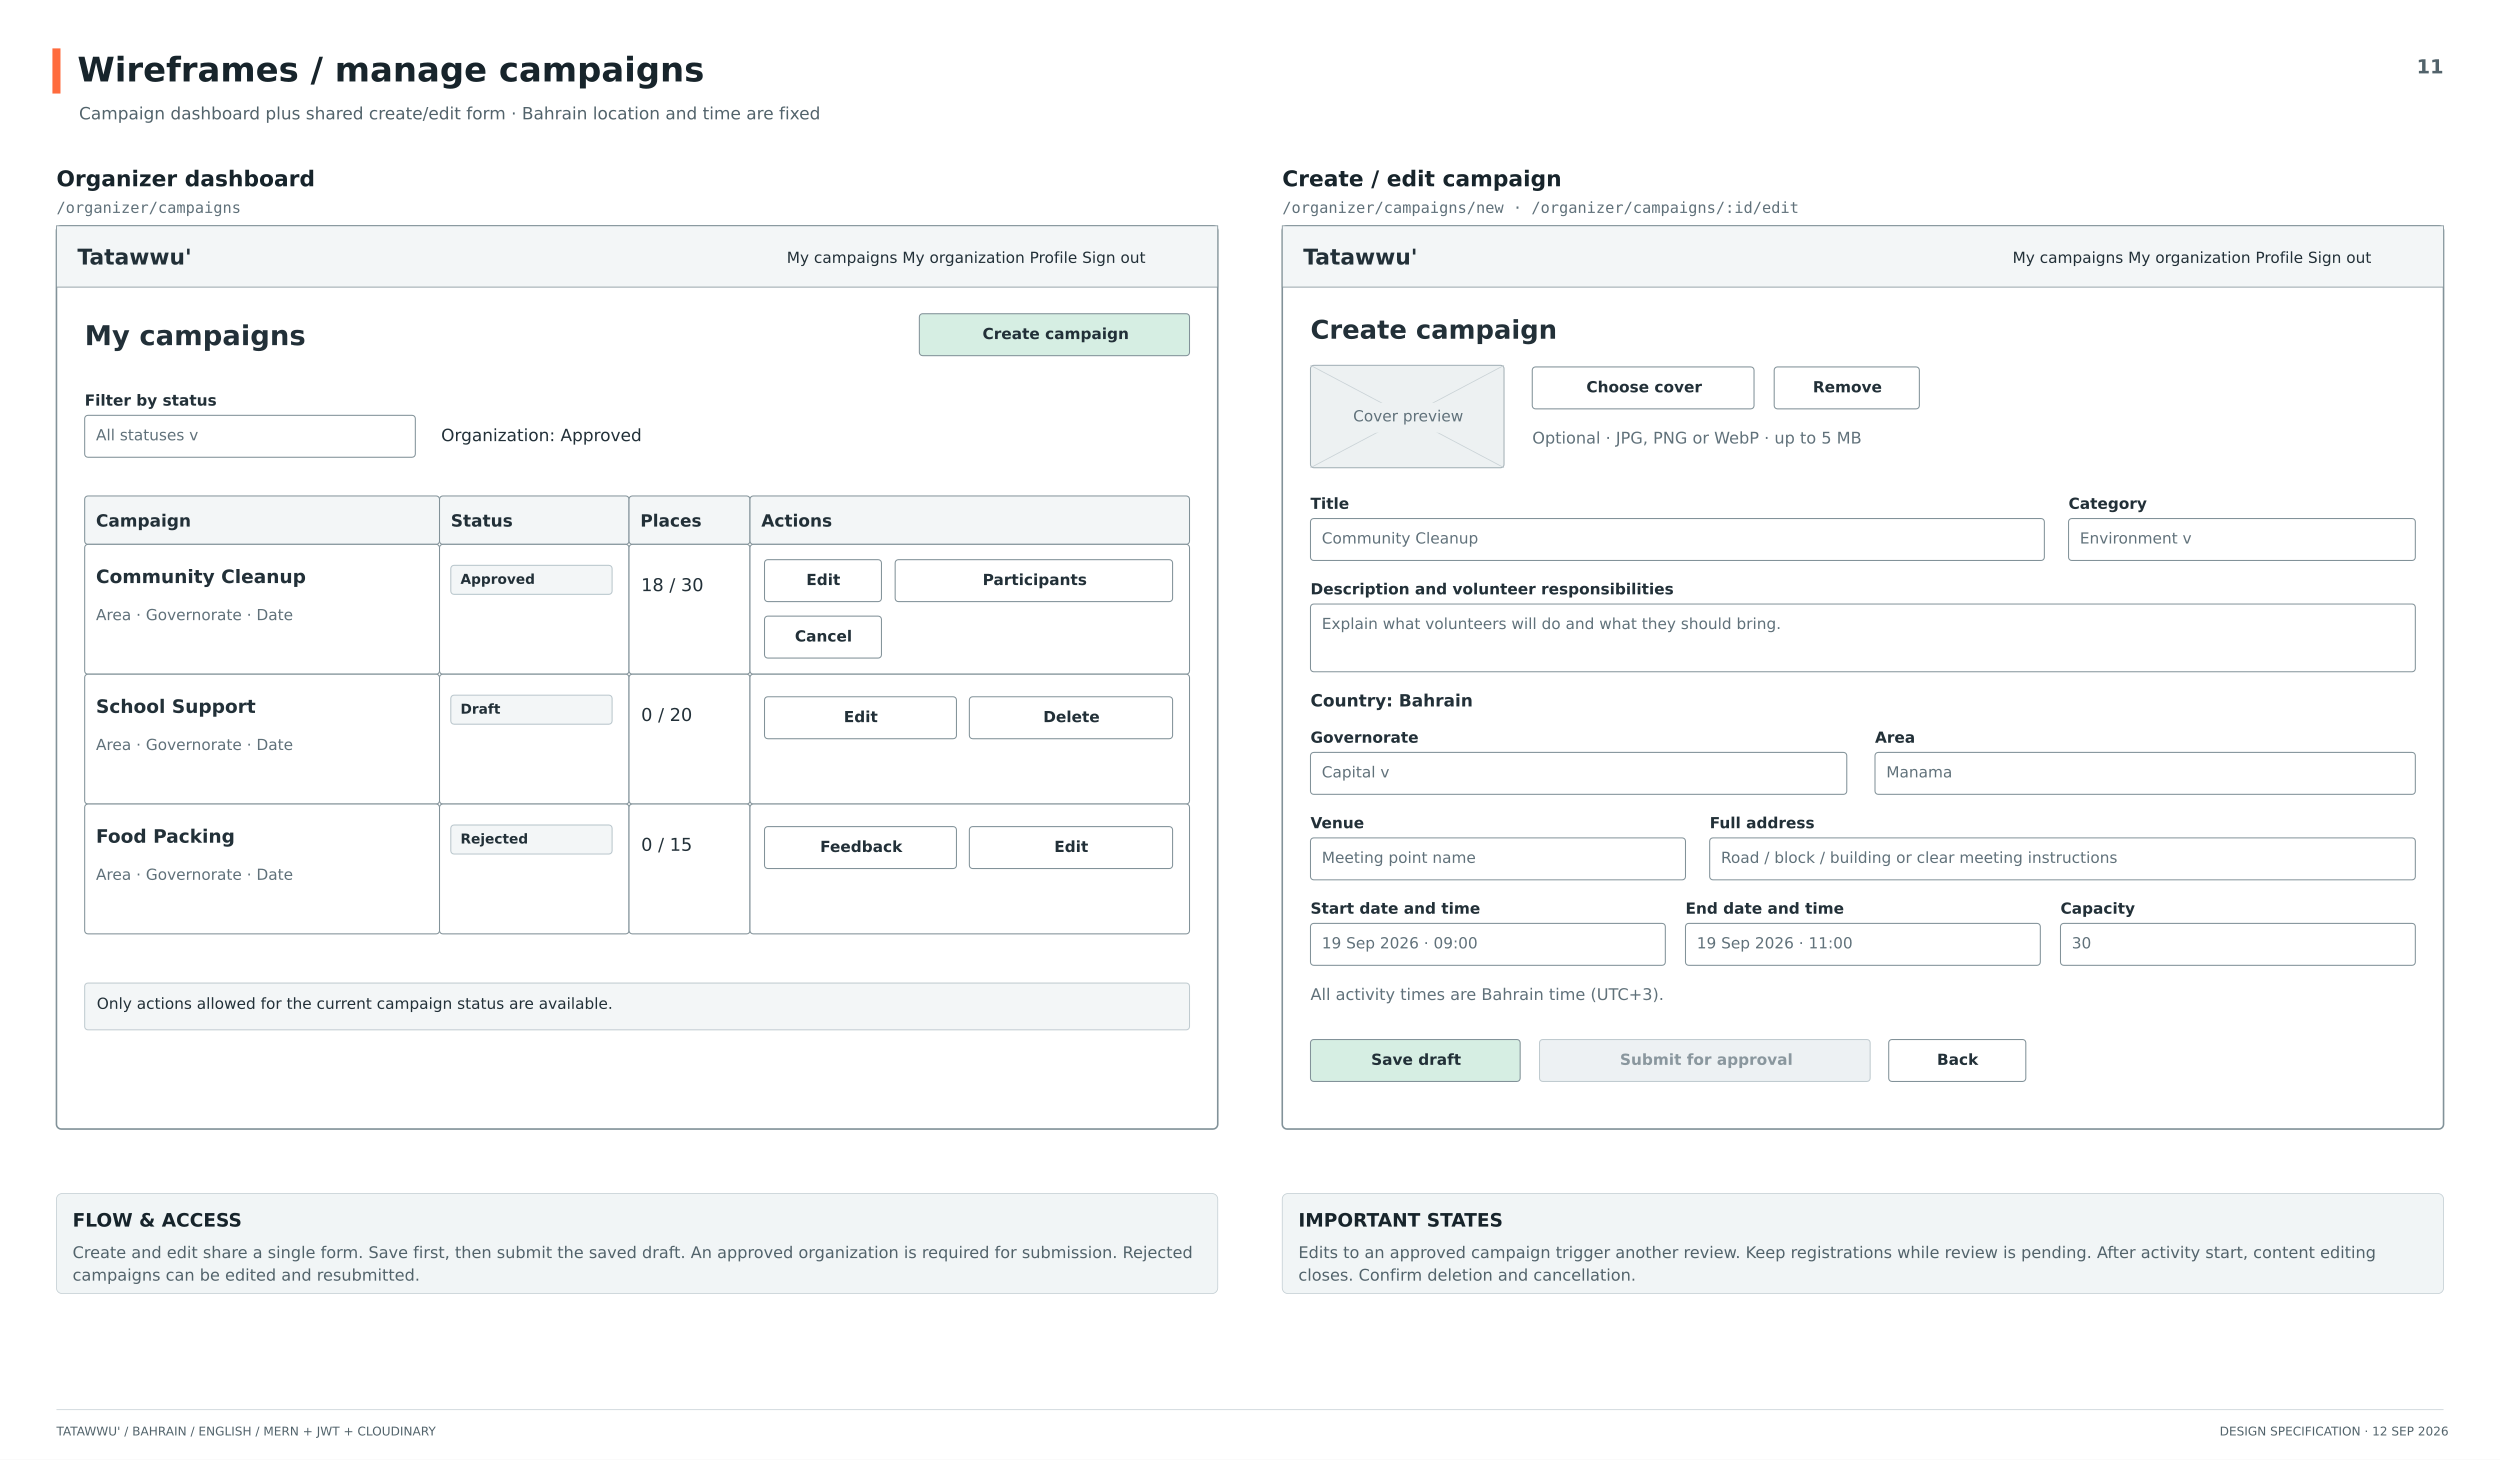
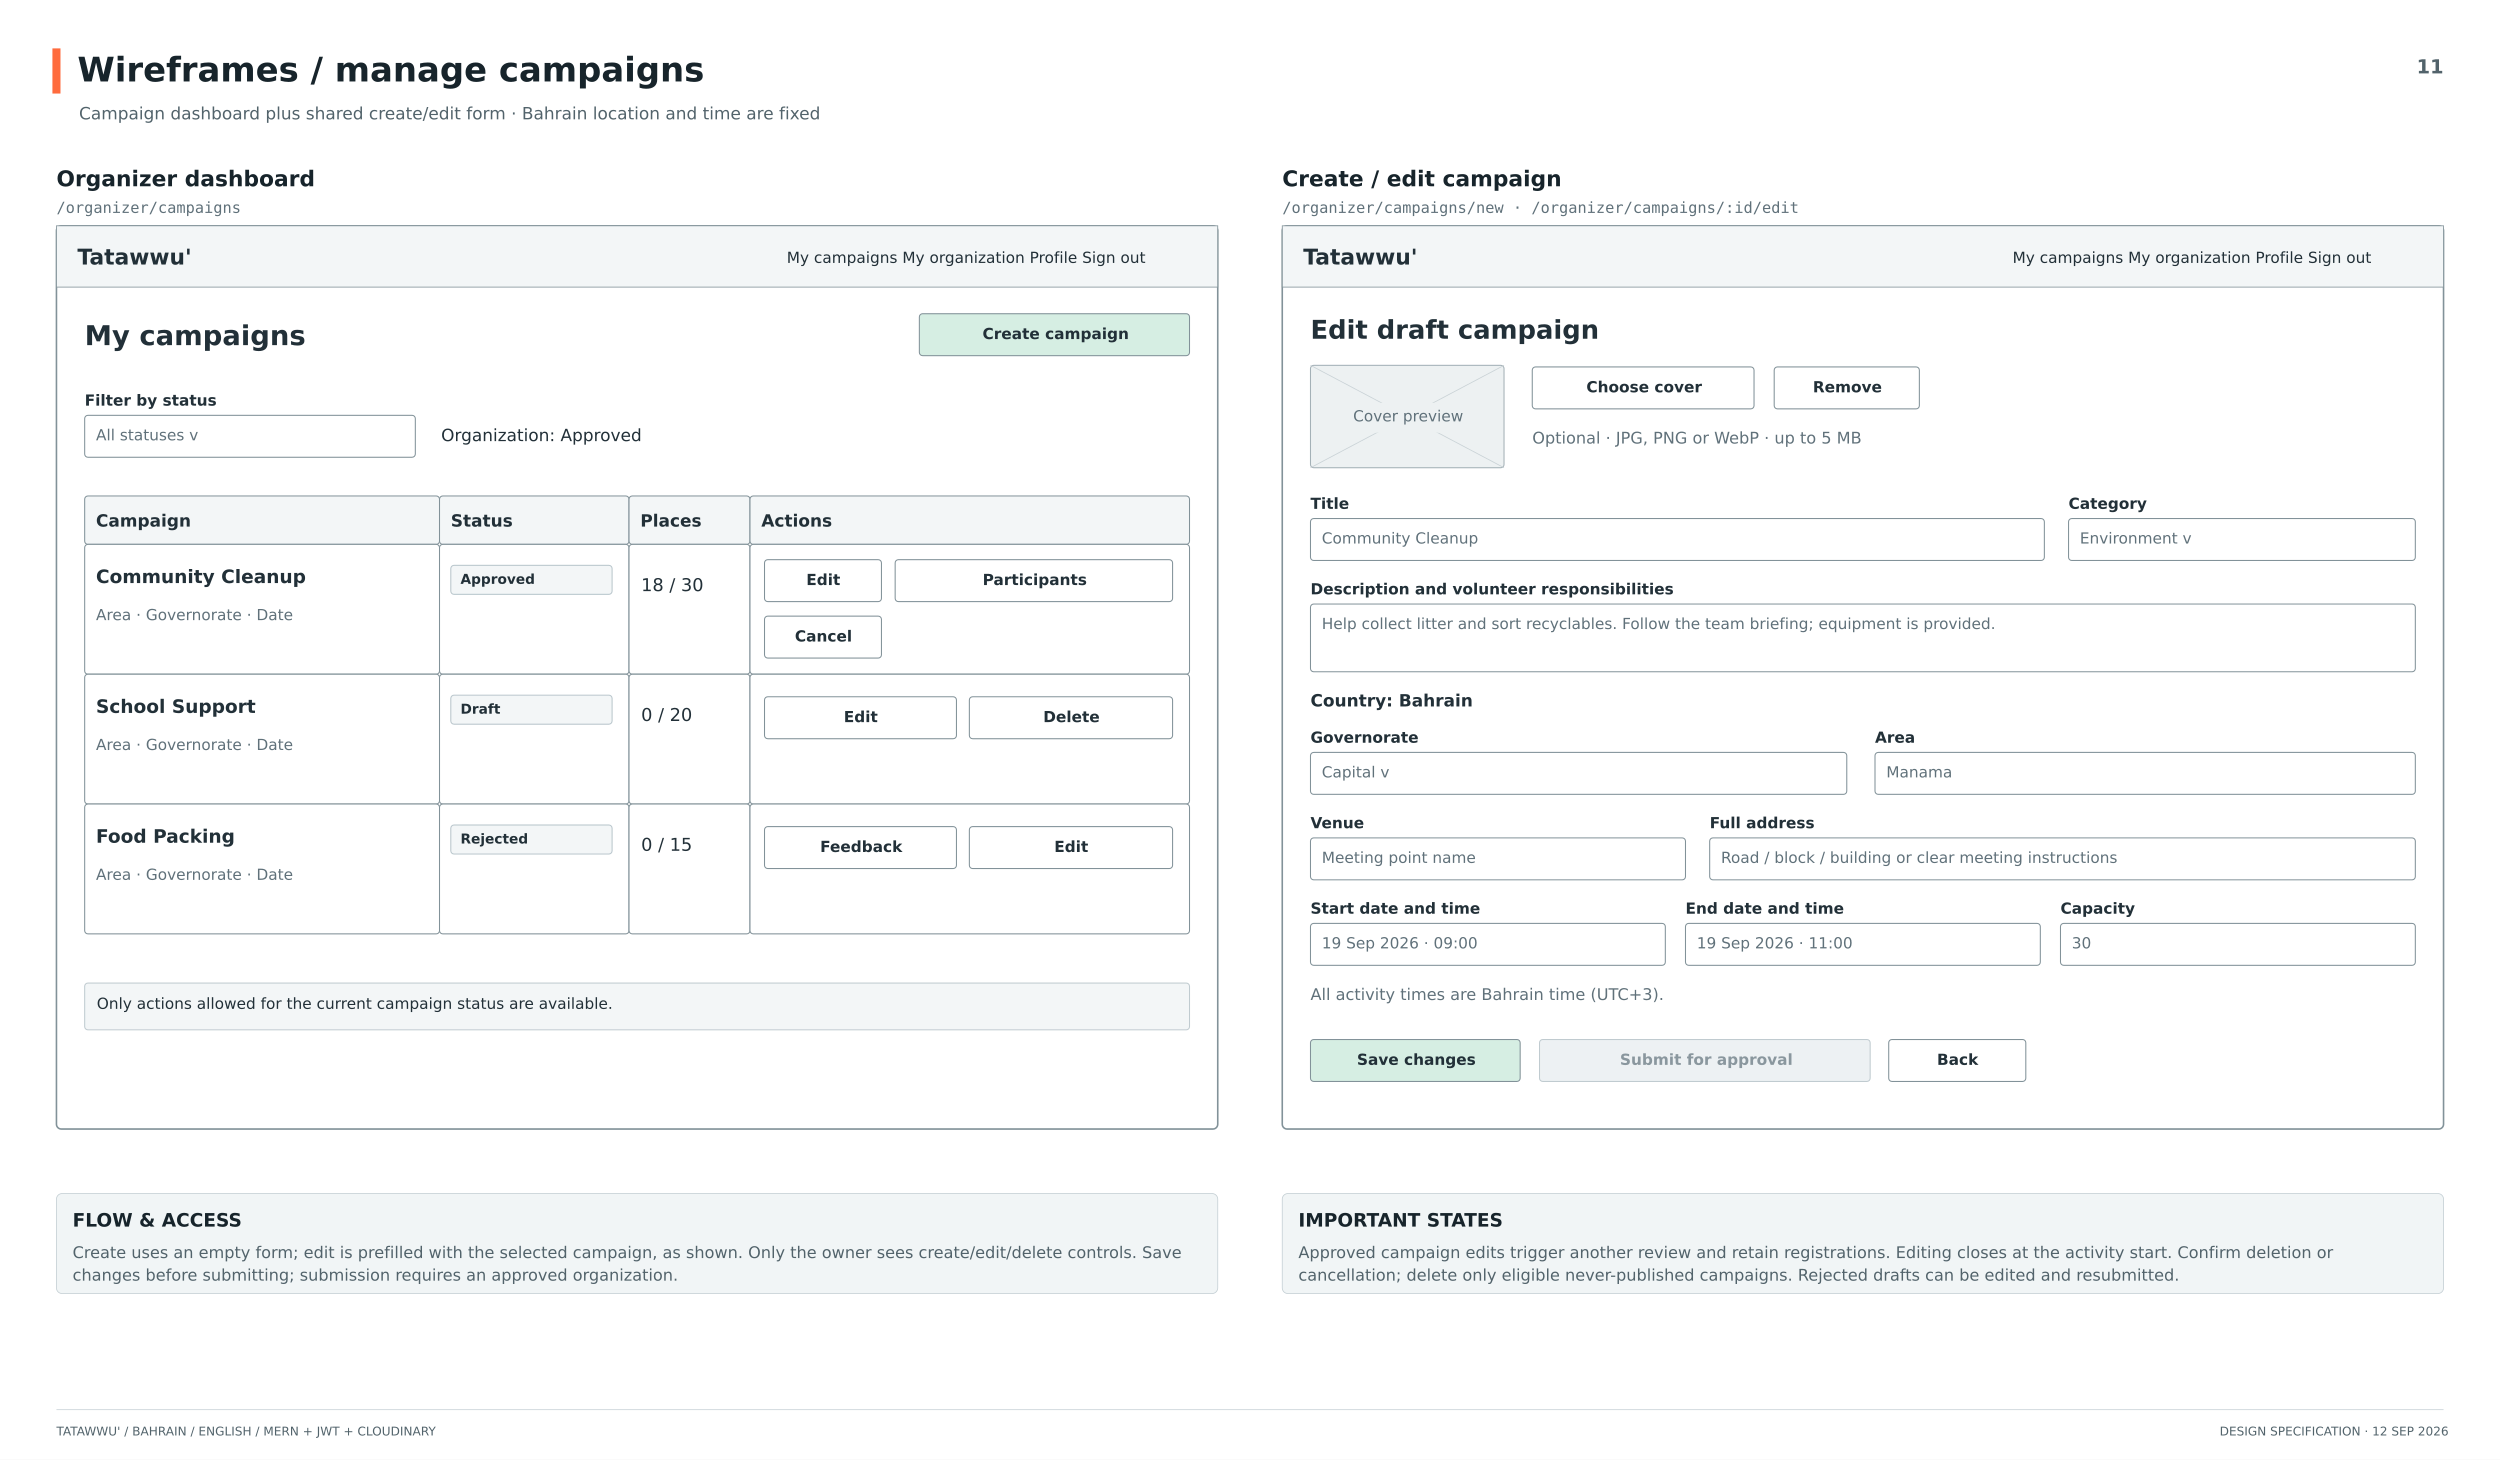
<svg xmlns="http://www.w3.org/2000/svg" width="3100" height="1810" viewBox="0 0 3100 1810">
  <rect width="100%" height="100%" fill="#ffffff" />
  <rect x="65" y="60" width="10" height="56" rx="0" fill="#ff6b3d" stroke="none" stroke-width="1" />
  <text x="96.00" y="101.00" font-family="DejaVu Sans, Arial, sans-serif" font-size="42" font-weight="700" fill="#17242b">Wireframes / manage campaigns</text>
  <text x="98.00" y="148.00" font-family="DejaVu Sans, Arial, sans-serif" font-size="21" font-weight="400" fill="#52636b">Campaign dashboard plus shared create/edit form · Bahrain location and time are fixed</text>
  <text x="2996.60" y="91.00" font-family="DejaVu Sans, Arial, sans-serif" font-size="24" font-weight="700" fill="#52636b">11</text>
  <polyline points="70,1748 3030,1748" fill="none" stroke="#c8d2d7" stroke-width="1" stroke-linejoin="round" />
  <text x="70.00" y="1780.00" font-family="DejaVu Sans, Arial, sans-serif" font-size="15" font-weight="400" fill="#52636b">TATAWWU'  /  BAHRAIN  /  ENGLISH  /  MERN + JWT + CLOUDINARY</text>
  <text x="2752.36" y="1780.00" font-family="DejaVu Sans, Arial, sans-serif" font-size="15" font-weight="400" fill="#52636b">DESIGN SPECIFICATION · 12 SEP 2026</text>
  <text x="70.00" y="231.00" font-family="DejaVu Sans, Arial, sans-serif" font-size="27" font-weight="700" fill="#17242b">Organizer dashboard</text>
  <text x="70.00" y="264.00" font-family="DejaVu Sans Mono, monospace" font-size="19" font-weight="400" fill="#60717a">/organizer/campaigns</text>
  <rect x="70" y="280" width="1440" height="1120" rx="6" fill="#ffffff" stroke="#829299" stroke-width="2" />
  <rect x="70" y="280" width="1440" height="76" rx="0" fill="#f3f6f7" stroke="#829299" stroke-width="1" />
  <text x="96.00" y="328.00" font-family="DejaVu Sans, Arial, sans-serif" font-size="27" font-weight="700" fill="#223038">Tatawwu'</text>
  <text x="975.58" y="326.00" font-family="DejaVu Sans, Arial, sans-serif" font-size="19" font-weight="400" fill="#223038">My campaigns     My organization     Profile     Sign out</text>
  <text x="105.00" y="428.00" font-family="DejaVu Sans, Arial, sans-serif" font-size="34" font-weight="700" fill="#223038">My campaigns</text>
  <rect x="1140" y="389" width="335" height="52" rx="4" fill="#d6eee3" stroke="#829299" stroke-width="1.3" />
  <text x="1218.32" y="420.46" font-family="DejaVu Sans, Arial, sans-serif" font-size="19" font-weight="700" fill="#223038">Create campaign</text>
  <text x="105.00" y="503.00" font-family="DejaVu Sans, Arial, sans-serif" font-size="19" font-weight="700" fill="#223038">Filter by status</text>
  <rect x="105" y="515" width="410" height="52" rx="4" fill="#ffffff" stroke="#829299" stroke-width="1.3" />
  <text x="119.00" y="546.00" font-family="DejaVu Sans, Arial, sans-serif" font-size="19" font-weight="400" fill="#60717a">All statuses v</text>
  <text x="547.00" y="547.00" font-family="DejaVu Sans, Arial, sans-serif" font-size="21" font-weight="400" fill="#223038">Organization: Approved</text>
  <rect x="105" y="615" width="440" height="60" rx="4" fill="#f3f6f7" stroke="#829299" stroke-width="1.3" />
  <text x="119.00" y="653.00" font-family="DejaVu Sans, Arial, sans-serif" font-size="21" font-weight="700" fill="#223038">Campaign</text>
  <rect x="545" y="615" width="235" height="60" rx="4" fill="#f3f6f7" stroke="#829299" stroke-width="1.3" />
  <text x="559.00" y="653.00" font-family="DejaVu Sans, Arial, sans-serif" font-size="21" font-weight="700" fill="#223038">Status</text>
  <rect x="780" y="615" width="150" height="60" rx="4" fill="#f3f6f7" stroke="#829299" stroke-width="1.3" />
  <text x="794.00" y="653.00" font-family="DejaVu Sans, Arial, sans-serif" font-size="21" font-weight="700" fill="#223038">Places</text>
  <rect x="930" y="615" width="545" height="60" rx="4" fill="#f3f6f7" stroke="#829299" stroke-width="1.3" />
  <text x="944.00" y="653.00" font-family="DejaVu Sans, Arial, sans-serif" font-size="21" font-weight="700" fill="#223038">Actions</text>
  <rect x="105" y="675" width="440" height="161" rx="4" fill="#ffffff" stroke="#829299" stroke-width="1.3" />
  <rect x="545" y="675" width="235" height="161" rx="4" fill="#ffffff" stroke="#829299" stroke-width="1.3" />
  <rect x="780" y="675" width="150" height="161" rx="4" fill="#ffffff" stroke="#829299" stroke-width="1.3" />
  <rect x="930" y="675" width="545" height="161" rx="4" fill="#ffffff" stroke="#829299" stroke-width="1.3" />
  <text x="119.00" y="723.00" font-family="DejaVu Sans, Arial, sans-serif" font-size="23" font-weight="700" fill="#223038">Community Cleanup</text>
  <text x="119.00" y="769.00" font-family="DejaVu Sans, Arial, sans-serif" font-size="19" font-weight="400" fill="#60717a">Area · Governorate · Date</text>
  <rect x="559" y="701" width="200" height="36" rx="4" fill="#f3f6f7" stroke="#b9c6cc" stroke-width="1.3" />
  <text x="571.00" y="724.00" font-family="DejaVu Sans, Arial, sans-serif" font-size="17" font-weight="700" fill="#223038">Approved</text>
  <text x="795.00" y="733.00" font-family="DejaVu Sans, Arial, sans-serif" font-size="22" font-weight="400" fill="#223038">18 / 30</text>
  <rect x="948" y="694" width="145" height="52" rx="4" fill="#ffffff" stroke="#829299" stroke-width="1.3" />
  <text x="999.78" y="725.46" font-family="DejaVu Sans, Arial, sans-serif" font-size="19" font-weight="700" fill="#223038">Edit</text>
  <rect x="1110" y="694" width="344" height="52" rx="4" fill="#ffffff" stroke="#829299" stroke-width="1.3" />
  <text x="1218.47" y="725.46" font-family="DejaVu Sans, Arial, sans-serif" font-size="19" font-weight="700" fill="#223038">Participants</text>
  <rect x="948" y="764" width="145" height="52" rx="4" fill="#ffffff" stroke="#829299" stroke-width="1.3" />
  <text x="985.65" y="795.46" font-family="DejaVu Sans, Arial, sans-serif" font-size="19" font-weight="700" fill="#223038">Cancel</text>
  <rect x="105" y="836" width="440" height="161" rx="4" fill="#ffffff" stroke="#829299" stroke-width="1.3" />
  <rect x="545" y="836" width="235" height="161" rx="4" fill="#ffffff" stroke="#829299" stroke-width="1.3" />
  <rect x="780" y="836" width="150" height="161" rx="4" fill="#ffffff" stroke="#829299" stroke-width="1.3" />
  <rect x="930" y="836" width="545" height="161" rx="4" fill="#ffffff" stroke="#829299" stroke-width="1.3" />
  <text x="119.00" y="884.00" font-family="DejaVu Sans, Arial, sans-serif" font-size="23" font-weight="700" fill="#223038">School Support</text>
  <text x="119.00" y="930.00" font-family="DejaVu Sans, Arial, sans-serif" font-size="19" font-weight="400" fill="#60717a">Area · Governorate · Date</text>
  <rect x="559" y="862" width="200" height="36" rx="4" fill="#f3f6f7" stroke="#b9c6cc" stroke-width="1.3" />
  <text x="571.00" y="885.00" font-family="DejaVu Sans, Arial, sans-serif" font-size="17" font-weight="700" fill="#223038">Draft</text>
  <text x="795.00" y="894.00" font-family="DejaVu Sans, Arial, sans-serif" font-size="22" font-weight="400" fill="#223038">0 / 20</text>
  <rect x="948" y="864" width="238" height="52" rx="4" fill="#ffffff" stroke="#829299" stroke-width="1.3" />
  <text x="1046.28" y="895.46" font-family="DejaVu Sans, Arial, sans-serif" font-size="19" font-weight="700" fill="#223038">Edit</text>
  <rect x="1202" y="864" width="252" height="52" rx="4" fill="#ffffff" stroke="#829299" stroke-width="1.3" />
  <text x="1293.60" y="895.46" font-family="DejaVu Sans, Arial, sans-serif" font-size="19" font-weight="700" fill="#223038">Delete</text>
  <rect x="105" y="997" width="440" height="161" rx="4" fill="#ffffff" stroke="#829299" stroke-width="1.3" />
  <rect x="545" y="997" width="235" height="161" rx="4" fill="#ffffff" stroke="#829299" stroke-width="1.3" />
  <rect x="780" y="997" width="150" height="161" rx="4" fill="#ffffff" stroke="#829299" stroke-width="1.3" />
  <rect x="930" y="997" width="545" height="161" rx="4" fill="#ffffff" stroke="#829299" stroke-width="1.3" />
  <text x="119.00" y="1045.00" font-family="DejaVu Sans, Arial, sans-serif" font-size="23" font-weight="700" fill="#223038">Food Packing</text>
  <text x="119.00" y="1091.00" font-family="DejaVu Sans, Arial, sans-serif" font-size="19" font-weight="400" fill="#60717a">Area · Governorate · Date</text>
  <rect x="559" y="1023" width="200" height="36" rx="4" fill="#f3f6f7" stroke="#b9c6cc" stroke-width="1.3" />
  <text x="571.00" y="1046.00" font-family="DejaVu Sans, Arial, sans-serif" font-size="17" font-weight="700" fill="#223038">Rejected</text>
  <text x="795.00" y="1055.00" font-family="DejaVu Sans, Arial, sans-serif" font-size="22" font-weight="400" fill="#223038">0 / 15</text>
  <rect x="948" y="1025" width="238" height="52" rx="4" fill="#ffffff" stroke="#829299" stroke-width="1.3" />
  <text x="1016.95" y="1056.46" font-family="DejaVu Sans, Arial, sans-serif" font-size="19" font-weight="700" fill="#223038">Feedback</text>
  <rect x="1202" y="1025" width="252" height="52" rx="4" fill="#ffffff" stroke="#829299" stroke-width="1.3" />
  <text x="1307.28" y="1056.46" font-family="DejaVu Sans, Arial, sans-serif" font-size="19" font-weight="700" fill="#223038">Edit</text>
  <rect x="105" y="1219" width="1370" height="58" rx="4" fill="#f3f6f7" stroke="#c0cbd0" stroke-width="1.3" />
  <text x="120.00" y="1251.00" font-family="DejaVu Sans, Arial, sans-serif" font-size="19" font-weight="400" fill="#223038">Only actions allowed for the current campaign status are available.</text>
  <text x="1590.00" y="231.00" font-family="DejaVu Sans, Arial, sans-serif" font-size="27" font-weight="700" fill="#17242b">Create / edit campaign</text>
  <text x="1590.00" y="264.00" font-family="DejaVu Sans Mono, monospace" font-size="19" font-weight="400" fill="#60717a">/organizer/campaigns/new · /organizer/campaigns/:id/edit</text>
  <rect x="1590" y="280" width="1440" height="1120" rx="6" fill="#ffffff" stroke="#829299" stroke-width="2" />
  <rect x="1590" y="280" width="1440" height="76" rx="0" fill="#f3f6f7" stroke="#829299" stroke-width="1" />
  <text x="1616.00" y="328.00" font-family="DejaVu Sans, Arial, sans-serif" font-size="27" font-weight="700" fill="#223038">Tatawwu'</text>
  <text x="2495.58" y="326.00" font-family="DejaVu Sans, Arial, sans-serif" font-size="19" font-weight="400" fill="#223038">My campaigns     My organization     Profile     Sign out</text>
-   <text x="1625.00" y="420.00" font-family="DejaVu Sans, Arial, sans-serif" font-size="32" font-weight="700" fill="#223038">Create campaign</text>
+   <text x="1625.00" y="420.00" font-family="DejaVu Sans, Arial, sans-serif" font-size="32" font-weight="700" fill="#223038">Edit draft campaign</text>
  <rect x="1625" y="453" width="240" height="127" rx="4" fill="#edf1f2" stroke="#a4b1b7" stroke-width="1.3" />
  <polyline points="1625,453 1865,580" fill="none" stroke="#c9d2d6" stroke-width="1" stroke-linejoin="round" />
  <polyline points="1865,453 1625,580" fill="none" stroke="#c9d2d6" stroke-width="1" stroke-linejoin="round" />
  <rect x="1667.891" y="499.5" width="154.219" height="37" rx="0" fill="#edf1f2" stroke="none" stroke-width="1" />
  <text x="1677.89" y="522.50" font-family="DejaVu Sans, Arial, sans-serif" font-size="19" font-weight="400" fill="#60717a">Cover preview</text>
  <rect x="1900" y="455" width="275" height="52" rx="4" fill="#ffffff" stroke="#829299" stroke-width="1.3" />
  <text x="1967.09" y="486.46" font-family="DejaVu Sans, Arial, sans-serif" font-size="19" font-weight="700" fill="#223038">Choose cover</text>
  <rect x="2200" y="455" width="180" height="52" rx="4" fill="#ffffff" stroke="#829299" stroke-width="1.3" />
  <text x="2247.94" y="486.46" font-family="DejaVu Sans, Arial, sans-serif" font-size="19" font-weight="700" fill="#223038">Remove</text>
  <text x="1900.00" y="550.00" font-family="DejaVu Sans, Arial, sans-serif" font-size="20" font-weight="400" fill="#60717a">Optional · JPG, PNG or WebP · up to 5 MB</text>
  <text x="1625.00" y="631.00" font-family="DejaVu Sans, Arial, sans-serif" font-size="19" font-weight="700" fill="#223038">Title</text>
  <rect x="1625" y="643" width="910" height="52" rx="4" fill="#ffffff" stroke="#829299" stroke-width="1.3" />
  <text x="1639.00" y="674.00" font-family="DejaVu Sans, Arial, sans-serif" font-size="19" font-weight="400" fill="#60717a">Community Cleanup</text>
  <text x="2565.00" y="631.00" font-family="DejaVu Sans, Arial, sans-serif" font-size="19" font-weight="700" fill="#223038">Category</text>
  <rect x="2565" y="643" width="430" height="52" rx="4" fill="#ffffff" stroke="#829299" stroke-width="1.3" />
  <text x="2579.00" y="674.00" font-family="DejaVu Sans, Arial, sans-serif" font-size="19" font-weight="400" fill="#60717a">Environment v</text>
  <text x="1625.00" y="737.00" font-family="DejaVu Sans, Arial, sans-serif" font-size="19" font-weight="700" fill="#223038">Description and volunteer responsibilities</text>
  <rect x="1625" y="749" width="1370" height="84" rx="4" fill="#ffffff" stroke="#829299" stroke-width="1.3" />
-   <text x="1639.00" y="780.00" font-family="DejaVu Sans, Arial, sans-serif" font-size="19" font-weight="400" fill="#60717a">Explain what volunteers will do and what they should bring.</text>
+   <text x="1639.00" y="780.00" font-family="DejaVu Sans, Arial, sans-serif" font-size="19" font-weight="400" fill="#60717a">Help collect litter and sort recyclables. Follow the team briefing; equipment is provided.</text>
  <text x="1625.00" y="876.00" font-family="DejaVu Sans, Arial, sans-serif" font-size="21" font-weight="700" fill="#223038">Country: Bahrain</text>
  <text x="1625.00" y="921.00" font-family="DejaVu Sans, Arial, sans-serif" font-size="19" font-weight="700" fill="#223038">Governorate</text>
  <rect x="1625" y="933" width="665" height="52" rx="4" fill="#ffffff" stroke="#829299" stroke-width="1.3" />
  <text x="1639.00" y="964.00" font-family="DejaVu Sans, Arial, sans-serif" font-size="19" font-weight="400" fill="#60717a">Capital v</text>
  <text x="2325.00" y="921.00" font-family="DejaVu Sans, Arial, sans-serif" font-size="19" font-weight="700" fill="#223038">Area</text>
  <rect x="2325" y="933" width="670" height="52" rx="4" fill="#ffffff" stroke="#829299" stroke-width="1.3" />
  <text x="2339.00" y="964.00" font-family="DejaVu Sans, Arial, sans-serif" font-size="19" font-weight="400" fill="#60717a">Manama</text>
  <text x="1625.00" y="1027.00" font-family="DejaVu Sans, Arial, sans-serif" font-size="19" font-weight="700" fill="#223038">Venue</text>
  <rect x="1625" y="1039" width="465" height="52" rx="4" fill="#ffffff" stroke="#829299" stroke-width="1.3" />
  <text x="1639.00" y="1070.00" font-family="DejaVu Sans, Arial, sans-serif" font-size="19" font-weight="400" fill="#60717a">Meeting point name</text>
  <text x="2120.00" y="1027.00" font-family="DejaVu Sans, Arial, sans-serif" font-size="19" font-weight="700" fill="#223038">Full address</text>
  <rect x="2120" y="1039" width="875" height="52" rx="4" fill="#ffffff" stroke="#829299" stroke-width="1.3" />
  <text x="2134.00" y="1070.00" font-family="DejaVu Sans, Arial, sans-serif" font-size="19" font-weight="400" fill="#60717a">Road / block / building or clear meeting instructions</text>
  <text x="1625.00" y="1133.00" font-family="DejaVu Sans, Arial, sans-serif" font-size="19" font-weight="700" fill="#223038">Start date and time</text>
  <rect x="1625" y="1145" width="440" height="52" rx="4" fill="#ffffff" stroke="#829299" stroke-width="1.3" />
  <text x="1639.00" y="1176.00" font-family="DejaVu Sans, Arial, sans-serif" font-size="19" font-weight="400" fill="#60717a">19 Sep 2026 · 09:00</text>
  <text x="2090.00" y="1133.00" font-family="DejaVu Sans, Arial, sans-serif" font-size="19" font-weight="700" fill="#223038">End date and time</text>
  <rect x="2090" y="1145" width="440" height="52" rx="4" fill="#ffffff" stroke="#829299" stroke-width="1.3" />
  <text x="2104.00" y="1176.00" font-family="DejaVu Sans, Arial, sans-serif" font-size="19" font-weight="400" fill="#60717a">19 Sep 2026 · 11:00</text>
  <text x="2555.00" y="1133.00" font-family="DejaVu Sans, Arial, sans-serif" font-size="19" font-weight="700" fill="#223038">Capacity</text>
  <rect x="2555" y="1145" width="440" height="52" rx="4" fill="#ffffff" stroke="#829299" stroke-width="1.3" />
  <text x="2569.00" y="1176.00" font-family="DejaVu Sans, Arial, sans-serif" font-size="19" font-weight="400" fill="#60717a">30</text>
  <text x="1625.00" y="1240.00" font-family="DejaVu Sans, Arial, sans-serif" font-size="20" font-weight="400" fill="#60717a">All activity times are Bahrain time (UTC+3).</text>
  <rect x="1625" y="1289" width="260" height="52" rx="4" fill="#d6eee3" stroke="#829299" stroke-width="1.3" />
-   <text x="1700.21" y="1320.46" font-family="DejaVu Sans, Arial, sans-serif" font-size="19" font-weight="700" fill="#223038">Save draft</text>
+   <text x="1682.63" y="1320.46" font-family="DejaVu Sans, Arial, sans-serif" font-size="19" font-weight="700" fill="#223038">Save changes</text>
  <rect x="1909" y="1289" width="410" height="52" rx="4" fill="#edf1f3" stroke="#c0cbd0" stroke-width="1.3" />
  <text x="2008.73" y="1320.46" font-family="DejaVu Sans, Arial, sans-serif" font-size="19" font-weight="700" fill="#8a979e">Submit for approval</text>
  <rect x="2342" y="1289" width="170" height="52" rx="4" fill="#ffffff" stroke="#829299" stroke-width="1.3" />
  <text x="2401.85" y="1320.46" font-family="DejaVu Sans, Arial, sans-serif" font-size="19" font-weight="700" fill="#223038">Back</text>
  <rect x="70" y="1480" width="1440" height="124.0" rx="7" fill="#f1f5f6" stroke="#c4cfd4" stroke-width="1" />
  <text x="90.00" y="1521.00" font-family="DejaVu Sans, Arial, sans-serif" font-size="23" font-weight="700" fill="#17242b">FLOW &amp; ACCESS</text>
-   <text x="90.00" y="1560.00" font-family="DejaVu Sans, Arial, sans-serif" font-size="20" font-weight="400" fill="#52636b">Create and edit share a single form. Save first, then submit the saved draft. An approved organization is required for submission. Rejected</text>
-   <text x="90.00" y="1588.00" font-family="DejaVu Sans, Arial, sans-serif" font-size="20" font-weight="400" fill="#52636b">campaigns can be edited and resubmitted.</text>
+   <text x="90.00" y="1560.00" font-family="DejaVu Sans, Arial, sans-serif" font-size="20" font-weight="400" fill="#52636b">Create uses an empty form; edit is prefilled with the selected campaign, as shown. Only the owner sees create/edit/delete controls. Save</text>
+   <text x="90.00" y="1588.00" font-family="DejaVu Sans, Arial, sans-serif" font-size="20" font-weight="400" fill="#52636b">changes before submitting; submission requires an approved organization.</text>
  <rect x="1590" y="1480" width="1440" height="124.0" rx="7" fill="#f1f5f6" stroke="#c4cfd4" stroke-width="1" />
  <text x="1610.00" y="1521.00" font-family="DejaVu Sans, Arial, sans-serif" font-size="23" font-weight="700" fill="#17242b">IMPORTANT STATES</text>
-   <text x="1610.00" y="1560.00" font-family="DejaVu Sans, Arial, sans-serif" font-size="20" font-weight="400" fill="#52636b">Edits to an approved campaign trigger another review. Keep registrations while review is pending. After activity start, content editing</text>
-   <text x="1610.00" y="1588.00" font-family="DejaVu Sans, Arial, sans-serif" font-size="20" font-weight="400" fill="#52636b">closes. Confirm deletion and cancellation.</text>
+   <text x="1610.00" y="1560.00" font-family="DejaVu Sans, Arial, sans-serif" font-size="20" font-weight="400" fill="#52636b">Approved campaign edits trigger another review and retain registrations. Editing closes at the activity start. Confirm deletion or</text>
+   <text x="1610.00" y="1588.00" font-family="DejaVu Sans, Arial, sans-serif" font-size="20" font-weight="400" fill="#52636b">cancellation; delete only eligible never-published campaigns. Rejected drafts can be edited and resubmitted.</text>
</svg>
